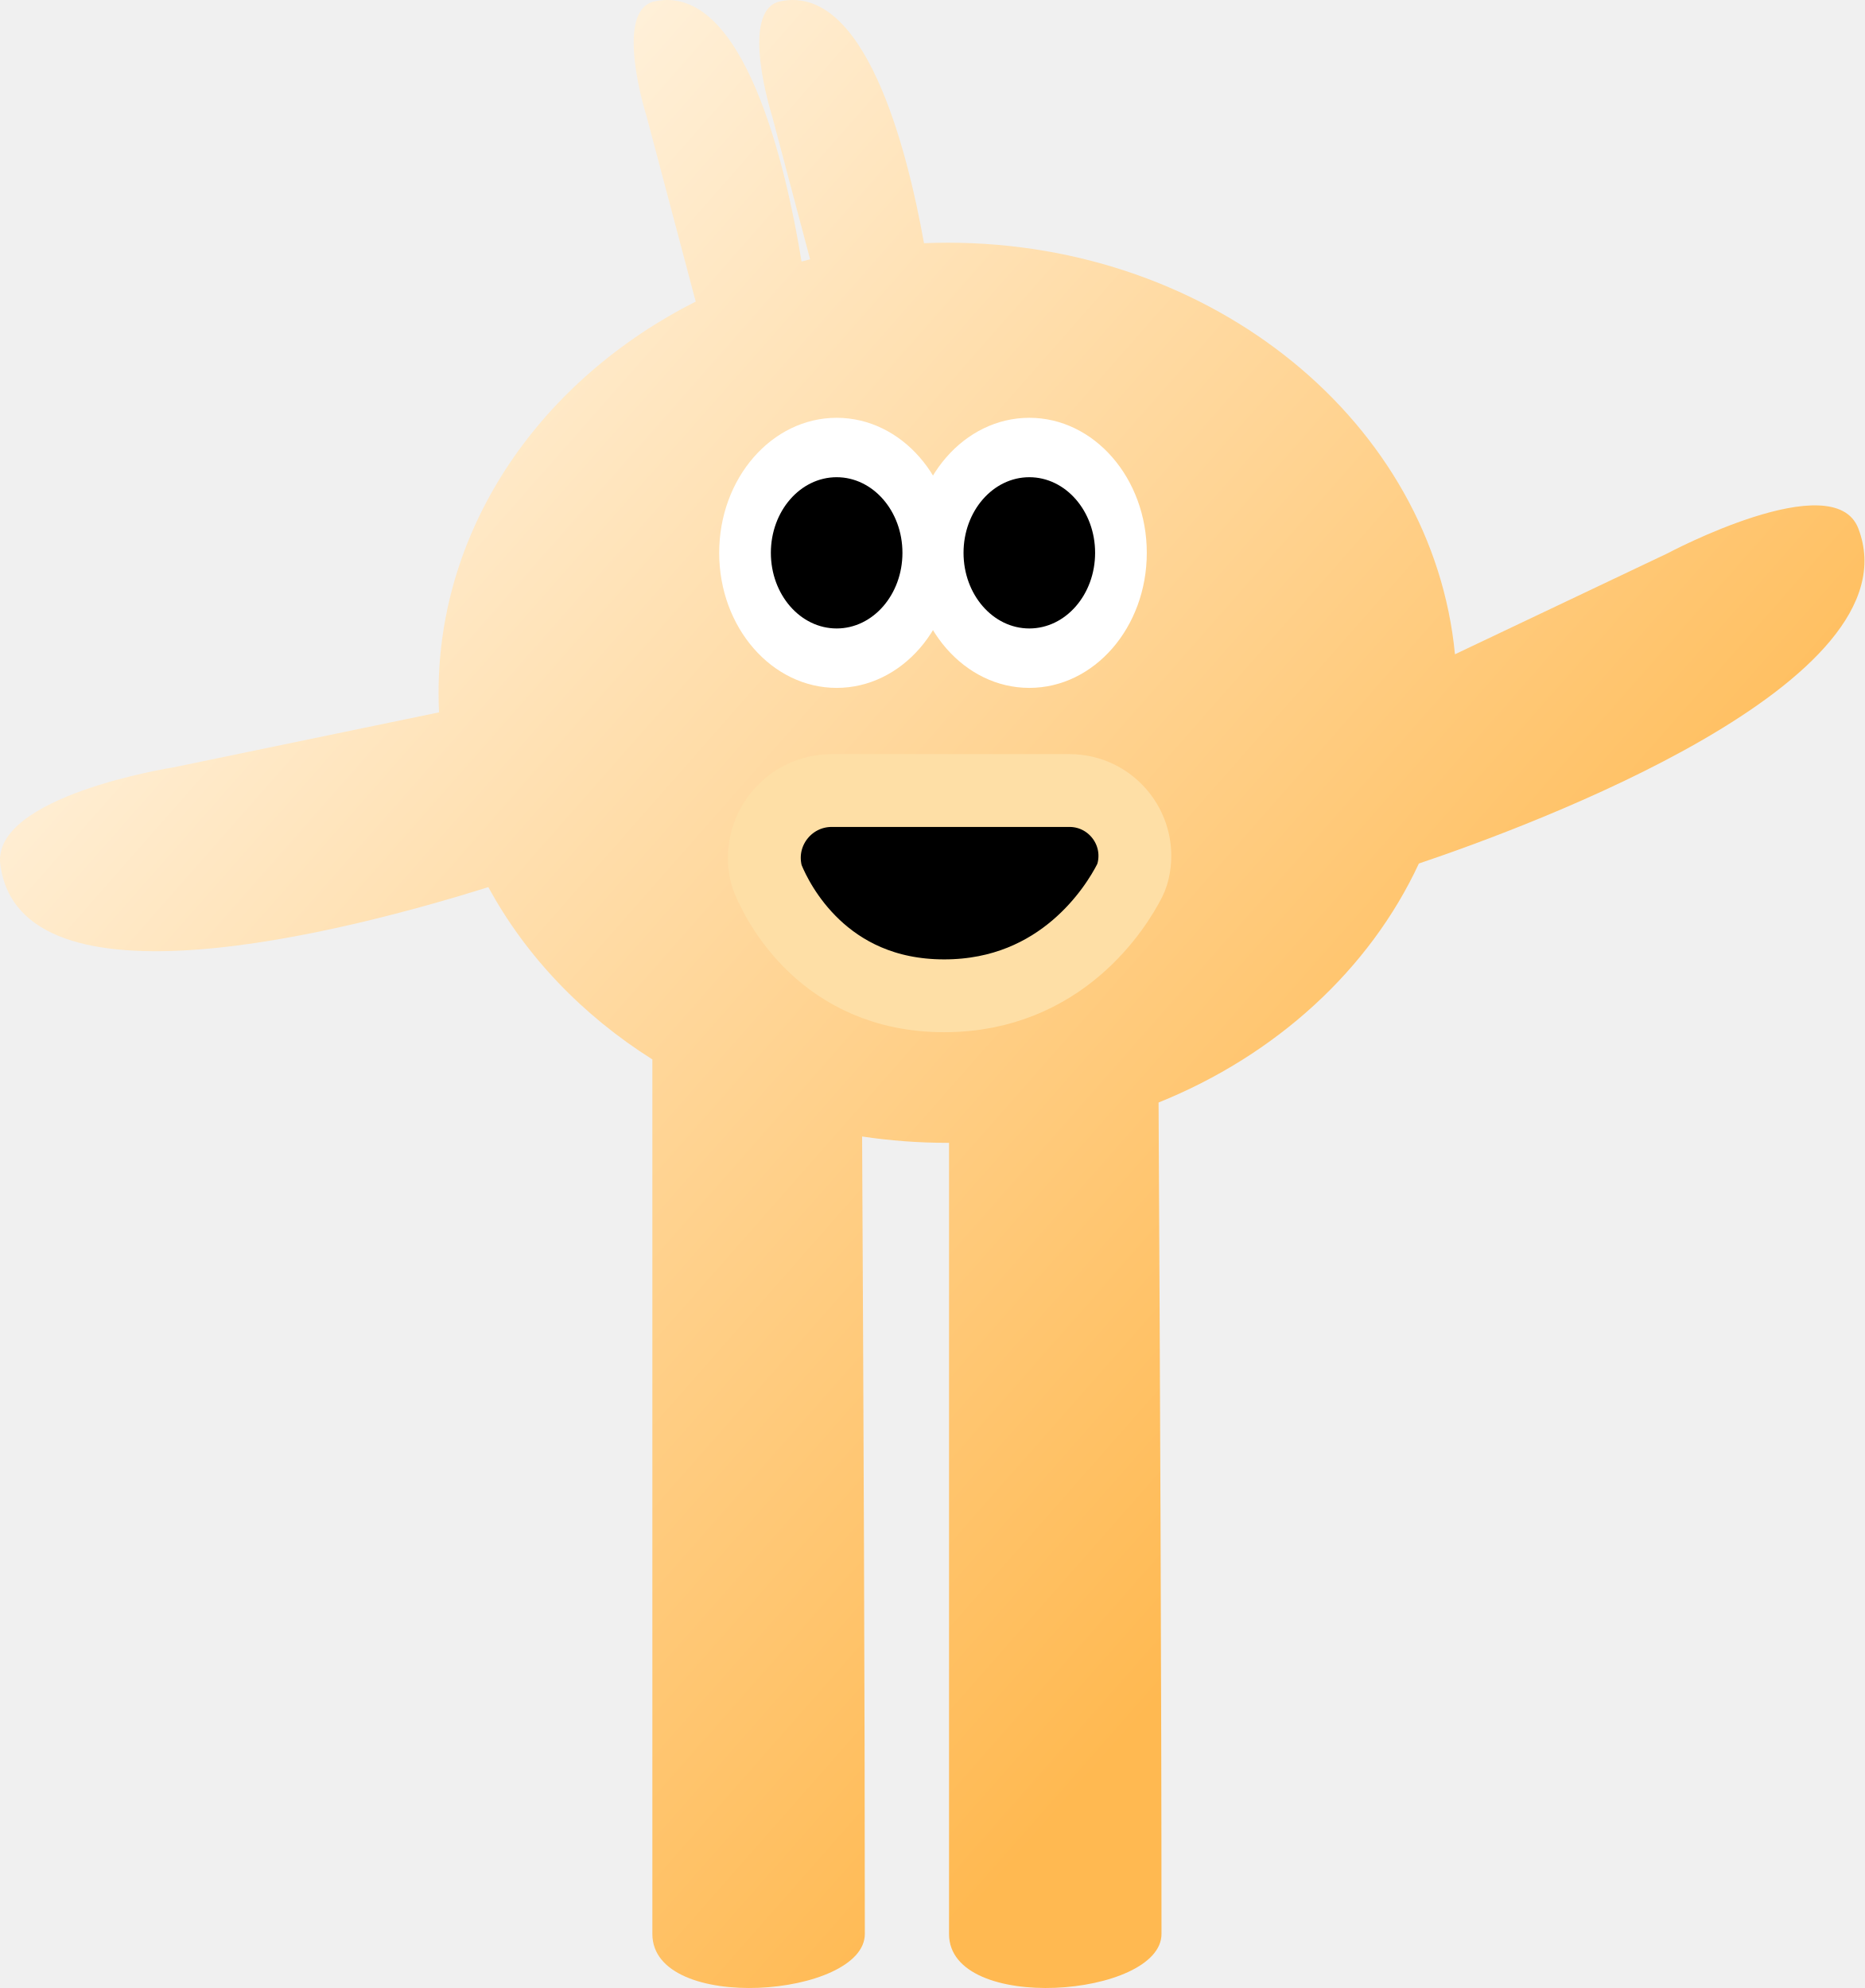
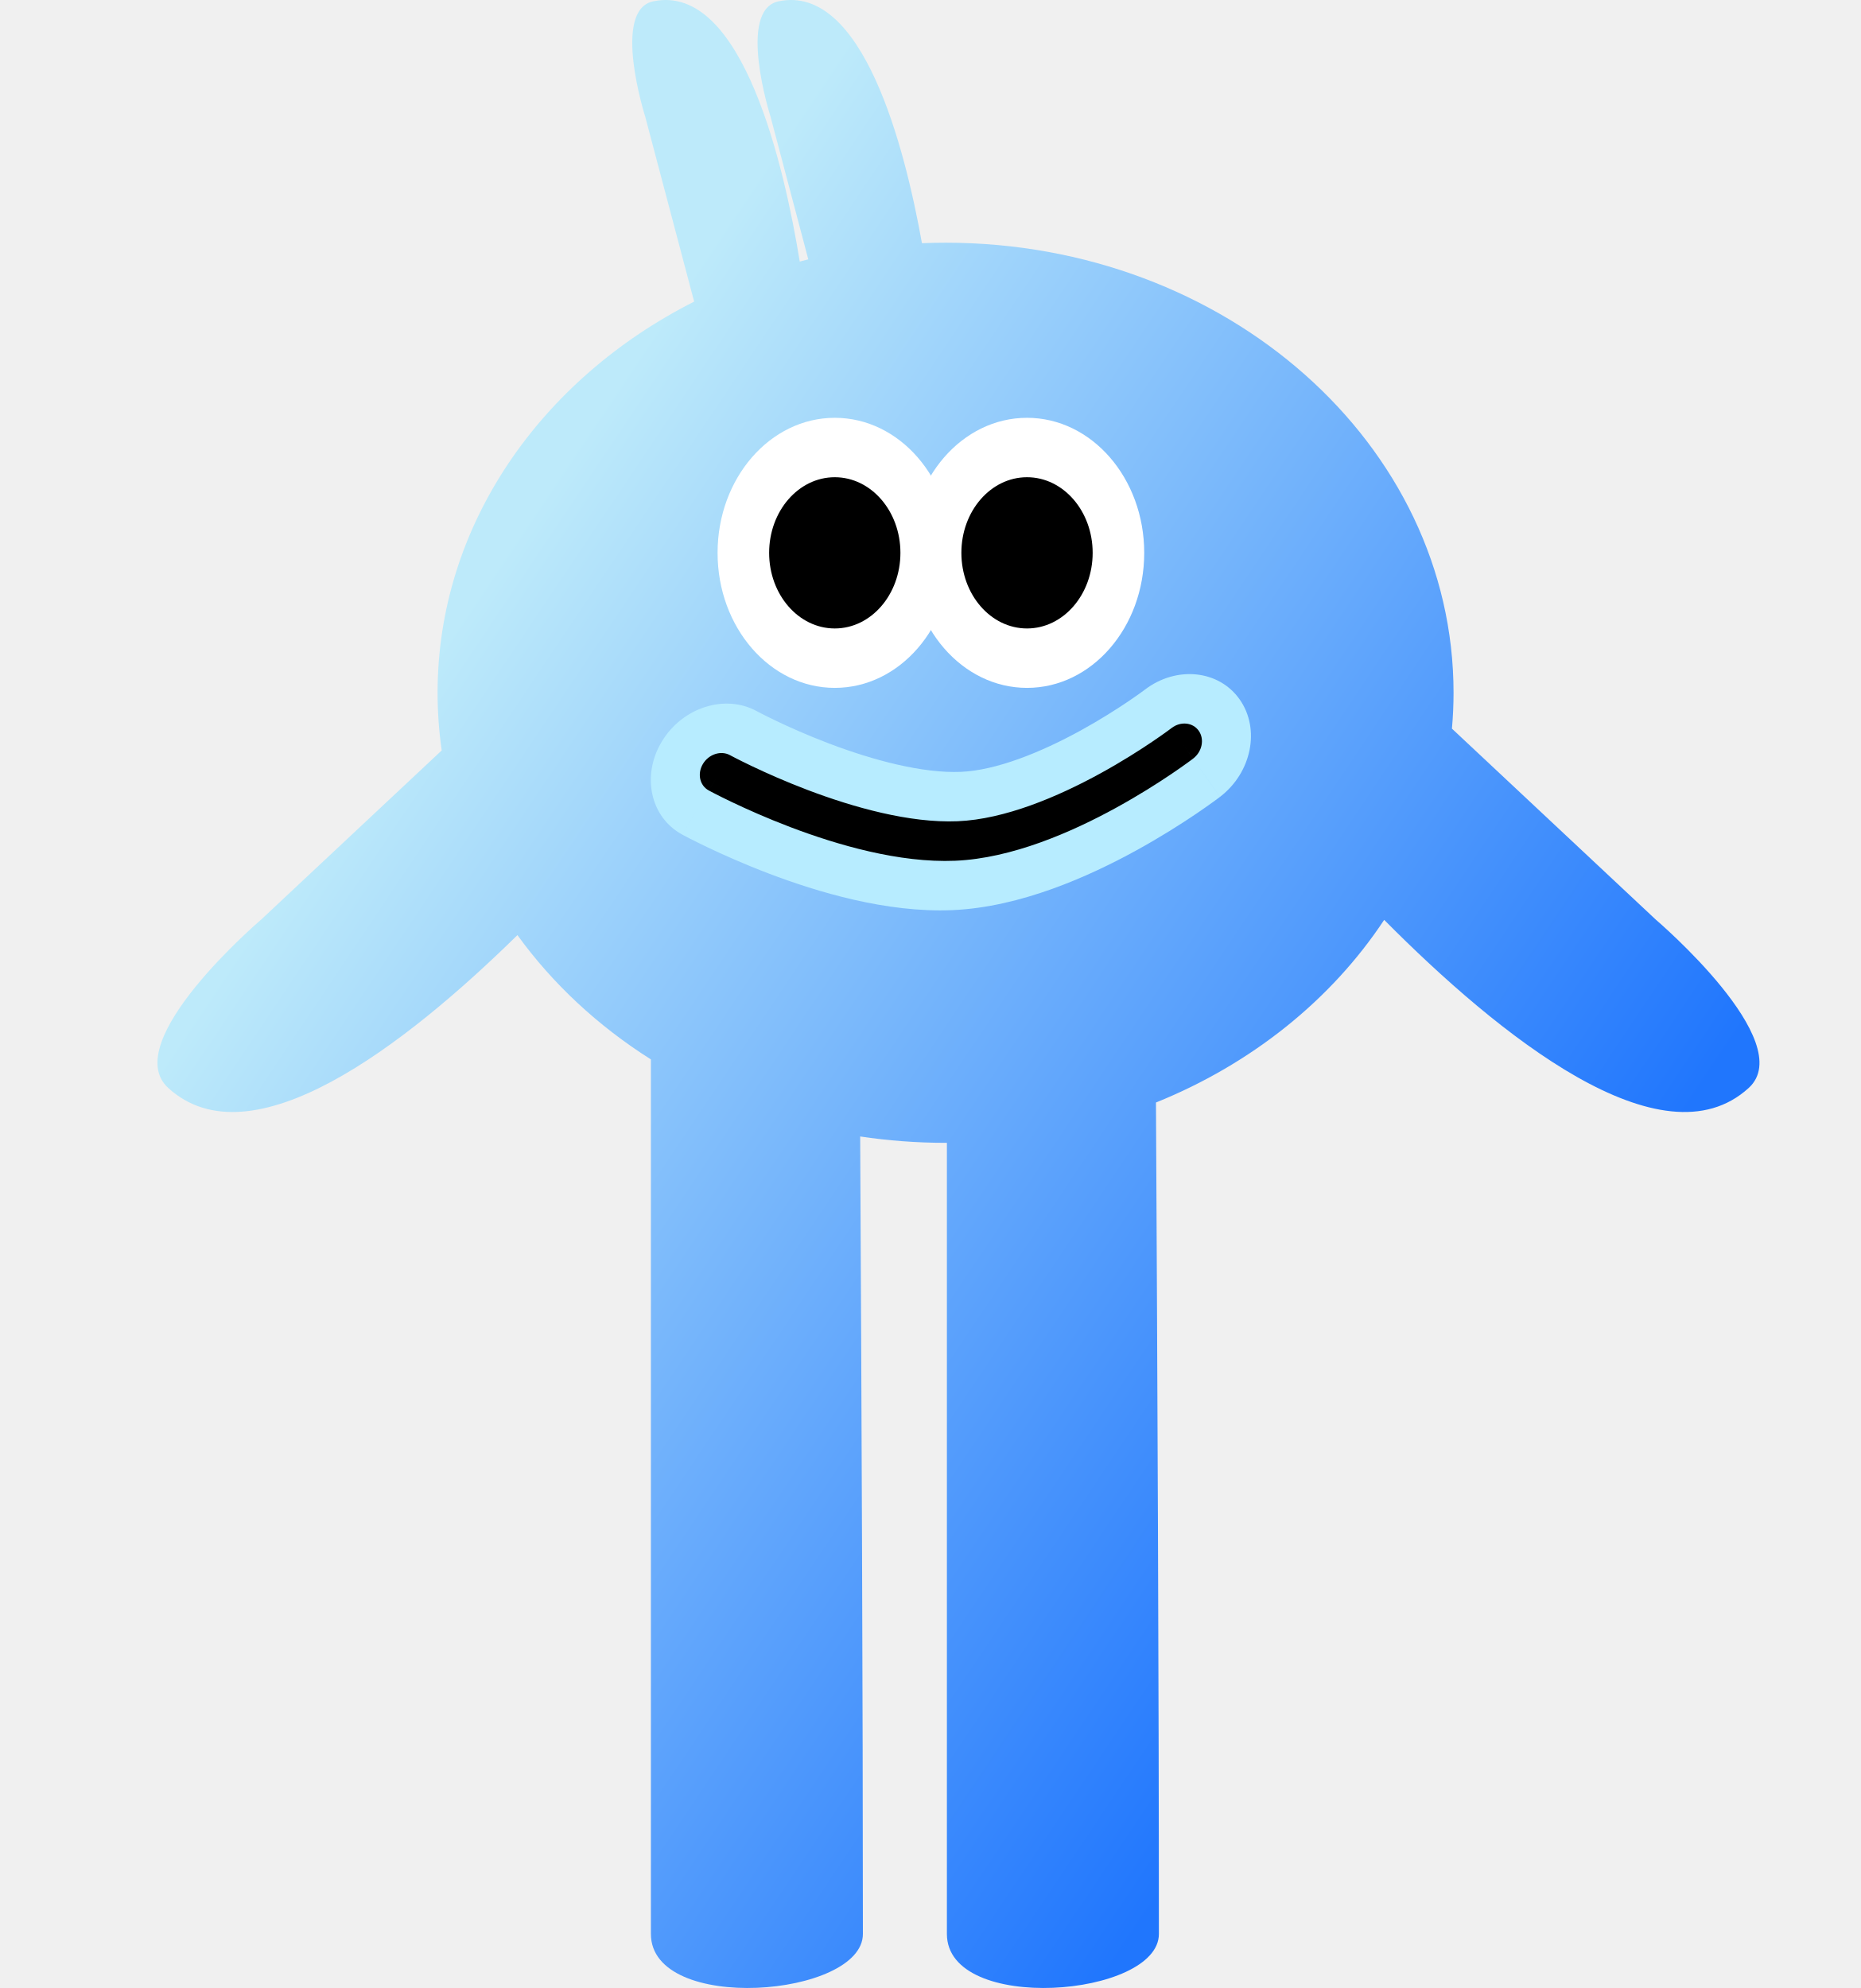
- <svg xmlns="http://www.w3.org/2000/svg" width="256" height="273" viewBox="0 0 256 273" fill="none">
-   <path d="M107.142 0.181C118.747 -2.243 124.508 20.212 126.87 33.396C127.948 33.353 129.032 33.329 130.122 33.329C166.715 33.329 196.74 58.189 199.773 89.848L228.93 76.001C228.941 75.995 251.79 63.806 255.155 72.567C263.293 93.753 210.33 113.35 194.819 118.582C188.066 133.133 175.215 144.9 159.077 151.402C159.271 187.306 159.479 233.086 159.479 265.573C159.479 274.27 130.306 276.611 130.306 265.573V156.937C130.245 156.937 130.183 156.939 130.122 156.939C126.118 156.939 122.192 156.64 118.371 156.068C118.557 191.203 118.746 234.478 118.746 265.573C118.746 274.27 89.573 276.611 89.573 265.573V145.484C79.983 139.436 72.194 131.3 67.055 121.826C47.157 128.051 2.845 139.477 0.048 118.767C-1.228 109.32 23.642 105.405 23.739 105.389L60.283 97.822C60.24 96.931 60.218 96.035 60.218 95.135C60.218 72.128 74.435 52.058 95.525 41.417L88.785 16.002C88.785 16.002 84.121 1.388 89.896 0.181C102.28 -2.406 108.01 23.335 110.056 35.913C110.446 35.81 110.838 35.709 111.232 35.612L106.03 16.002C106.03 16.002 101.367 1.388 107.142 0.181Z" fill="url(#paint0_linear_342_11643)" />
-   <ellipse cx="114.878" cy="75.919" rx="16.13" ry="18.544" fill="white" />
-   <ellipse cx="141.33" cy="75.919" rx="16.13" ry="18.544" fill="white" />
-   <ellipse cx="114.877" cy="75.918" rx="9.033" ry="10.385" fill="black" />
-   <ellipse cx="141.331" cy="75.918" rx="9.033" ry="10.385" fill="black" />
-   <path d="M146.84 108.559H114.205C108.481 108.559 104.13 113.704 105.08 119.348C105.159 119.819 105.272 120.279 105.454 120.721C106.728 123.826 113.028 136.746 129.641 136.746C145.82 136.746 153.276 124.492 155.08 120.984C155.395 120.37 155.582 119.712 155.697 119.031C156.619 113.552 152.396 108.559 146.84 108.559Z" fill="black" stroke="#FEDFA6" stroke-width="10" stroke-linecap="round" />
+ <svg xmlns="http://www.w3.org/2000/svg" width="189" height="202" viewBox="0 0 189 202" fill="none">
+   <path d="M79.101 0.134C87.669 -1.66 91.922 14.956 93.666 24.711C94.462 24.679 95.262 24.661 96.066 24.661C124.569 24.661 147.676 45.135 147.676 70.392C147.676 71.619 147.62 72.834 147.513 74.037L168.229 93.448C168.281 93.492 182.783 105.874 177.663 110.546C168.851 118.587 152.277 105.205 140.628 93.468C135.265 101.582 127.163 108.101 117.443 112.026C117.586 138.592 117.74 172.466 117.74 196.504C117.74 202.939 96.202 204.672 96.202 196.504V116.122C96.157 116.122 96.112 116.123 96.066 116.123C93.11 116.123 90.211 115.899 87.391 115.476C87.528 141.474 87.668 173.495 87.668 196.504C87.668 202.939 66.13 204.672 66.13 196.504V107.646C60.751 104.246 56.139 99.955 52.57 95.015C41.042 106.334 25.519 118.235 17.092 110.546C11.962 105.866 26.524 93.447 26.524 93.447L44.877 76.25C44.6 74.332 44.457 72.377 44.457 70.392C44.457 53.369 54.954 38.52 70.524 30.647L65.548 11.839C65.524 11.763 62.12 1.024 66.368 0.134C75.512 -1.78 79.742 17.271 81.252 26.577C81.54 26.5 81.829 26.424 82.12 26.352L78.28 11.839C78.258 11.769 74.851 1.024 79.101 0.134Z" fill="url(#paint0_linear_532_10648)" />
+   <ellipse cx="84.812" cy="56.174" rx="11.908" ry="13.721" fill="white" />
+   <ellipse cx="104.341" cy="56.174" rx="11.908" ry="13.721" fill="white" />
+   <ellipse cx="84.811" cy="56.174" rx="6.669" ry="7.684" fill="black" />
+   <ellipse cx="104.342" cy="56.174" rx="6.669" ry="7.684" fill="black" />
+   <path d="M76.88 72.257C73.651 70.497 69.336 71.878 67.243 75.34C65.149 78.802 66.069 83.035 69.299 84.794L73.089 78.525L76.88 72.257ZM123.949 80.967C127.166 78.507 128.061 74.076 125.949 71.072C123.836 68.067 119.516 67.626 116.299 70.087L120.124 75.527L123.949 80.967ZM73.089 78.525C69.299 84.794 69.299 84.795 69.3 84.795C69.301 84.796 69.302 84.796 69.303 84.797C69.304 84.797 69.306 84.799 69.308 84.8C69.312 84.802 69.317 84.805 69.323 84.808C69.335 84.814 69.35 84.822 69.368 84.832C69.404 84.851 69.453 84.877 69.515 84.91C69.638 84.975 69.811 85.066 70.03 85.179C70.468 85.404 71.092 85.717 71.868 86.087C73.414 86.825 75.593 87.804 78.137 88.771C83.015 90.625 90.047 92.76 96.732 92.479L97.174 85.453L97.617 78.428C93.748 78.59 88.738 77.261 84.212 75.541C82.053 74.72 80.19 73.883 78.87 73.253C78.212 72.94 77.696 72.68 77.353 72.504C77.181 72.416 77.053 72.349 76.973 72.306C76.933 72.285 76.905 72.27 76.889 72.261C76.882 72.257 76.877 72.255 76.875 72.254C76.874 72.253 76.874 72.253 76.875 72.254C76.876 72.254 76.876 72.254 76.877 72.255C76.878 72.255 76.878 72.255 76.879 72.256C76.879 72.256 76.88 72.257 73.089 78.525ZM97.174 85.453L96.732 92.479C103.706 92.185 110.695 89.018 115.422 86.422C117.89 85.067 119.981 83.733 121.46 82.734C122.203 82.233 122.8 81.81 123.223 81.504C123.435 81.351 123.603 81.227 123.725 81.136C123.786 81.09 123.836 81.053 123.873 81.025C123.892 81.011 123.908 80.999 123.92 80.989C123.927 80.984 123.932 80.98 123.937 80.976C123.94 80.975 123.942 80.973 123.944 80.971C123.945 80.971 123.946 80.97 123.947 80.969C123.948 80.968 123.949 80.967 120.124 75.527C116.299 70.087 116.301 70.086 116.302 70.085C116.302 70.085 116.303 70.084 116.304 70.084C116.305 70.082 116.306 70.082 116.307 70.081C116.309 70.08 116.31 70.079 116.31 70.079C116.311 70.078 116.309 70.08 116.303 70.084C116.293 70.091 116.272 70.107 116.24 70.132C116.175 70.18 116.067 70.26 115.919 70.367C115.623 70.581 115.169 70.903 114.585 71.297C113.41 72.09 111.741 73.154 109.792 74.225C105.682 76.482 101.195 78.277 97.617 78.428L97.174 85.453Z" fill="#B7ECFF" />
+   <path d="M74.172 76.734C73.25 76.232 72.017 76.626 71.419 77.615C70.821 78.605 71.084 79.814 72.006 80.317L73.089 78.525L74.172 76.734ZM121.217 77.081C122.136 76.378 122.392 75.112 121.788 74.254C121.185 73.396 119.951 73.27 119.031 73.973L120.124 75.527L121.217 77.081ZM73.089 78.525C72.006 80.317 72.007 80.317 72.007 80.317C72.007 80.317 72.007 80.317 72.008 80.317C72.009 80.318 72.01 80.318 72.011 80.319C72.013 80.32 72.016 80.322 72.02 80.324C72.028 80.329 72.04 80.335 72.054 80.342C72.083 80.358 72.124 80.38 72.178 80.409C72.286 80.466 72.443 80.548 72.645 80.652C73.049 80.86 73.635 81.153 74.368 81.504C75.834 82.203 77.9 83.131 80.306 84.046C85.059 85.852 91.369 87.699 97.048 87.46L97.174 85.453L97.301 83.446C92.426 83.651 86.694 82.034 82.042 80.266C79.746 79.393 77.77 78.506 76.369 77.837C75.669 77.503 75.115 77.224 74.737 77.031C74.549 76.934 74.405 76.858 74.309 76.808C74.262 76.782 74.226 76.763 74.203 76.751C74.192 76.745 74.183 76.74 74.178 76.737C74.175 76.736 74.174 76.735 74.173 76.734C74.172 76.734 74.172 76.734 74.172 76.734C74.172 76.734 74.172 76.734 74.172 76.734C74.172 76.734 74.172 76.734 73.089 78.525ZM97.174 85.453L97.048 87.46C102.81 87.218 108.905 84.541 113.411 82.066C115.694 80.812 117.634 79.575 119.005 78.649C119.691 78.186 120.237 77.8 120.614 77.526C120.803 77.39 120.95 77.281 121.052 77.206C121.103 77.168 121.142 77.138 121.17 77.117C121.184 77.107 121.195 77.099 121.202 77.093C121.206 77.09 121.21 77.087 121.212 77.085C121.213 77.084 121.214 77.084 121.215 77.083C121.216 77.082 121.216 77.082 121.216 77.082C121.217 77.082 121.217 77.081 120.124 75.527C119.031 73.973 119.032 73.972 119.032 73.972C119.032 73.972 119.032 73.972 119.032 73.972C119.032 73.972 119.032 73.972 119.032 73.972C119.031 73.973 119.03 73.974 119.028 73.975C119.024 73.978 119.017 73.984 119.007 73.991C118.987 74.006 118.956 74.03 118.913 74.062C118.828 74.125 118.698 74.221 118.528 74.344C118.186 74.591 117.681 74.949 117.04 75.382C115.757 76.248 113.938 77.409 111.802 78.581C107.472 80.959 102.092 83.244 97.301 83.446L97.174 85.453Z" fill="black" />
  <defs>
-     <linearGradient id="paint0_linear_342_11643" x1="70.073" y1="15.824" x2="228.225" y2="155.015" gradientUnits="userSpaceOnUse">
-       <stop stop-color="#FFF1DB" />
-       <stop offset="1" stop-color="#FFB951" />
+     <linearGradient id="paint0_linear_532_10648" x1="81.083" y1="11.708" x2="190.2" y2="84.831" gradientUnits="userSpaceOnUse">
+       <stop stop-color="#BDEAFA" />
+       <stop offset="1" stop-color="#2076FD" />
    </linearGradient>
  </defs>
</svg>
